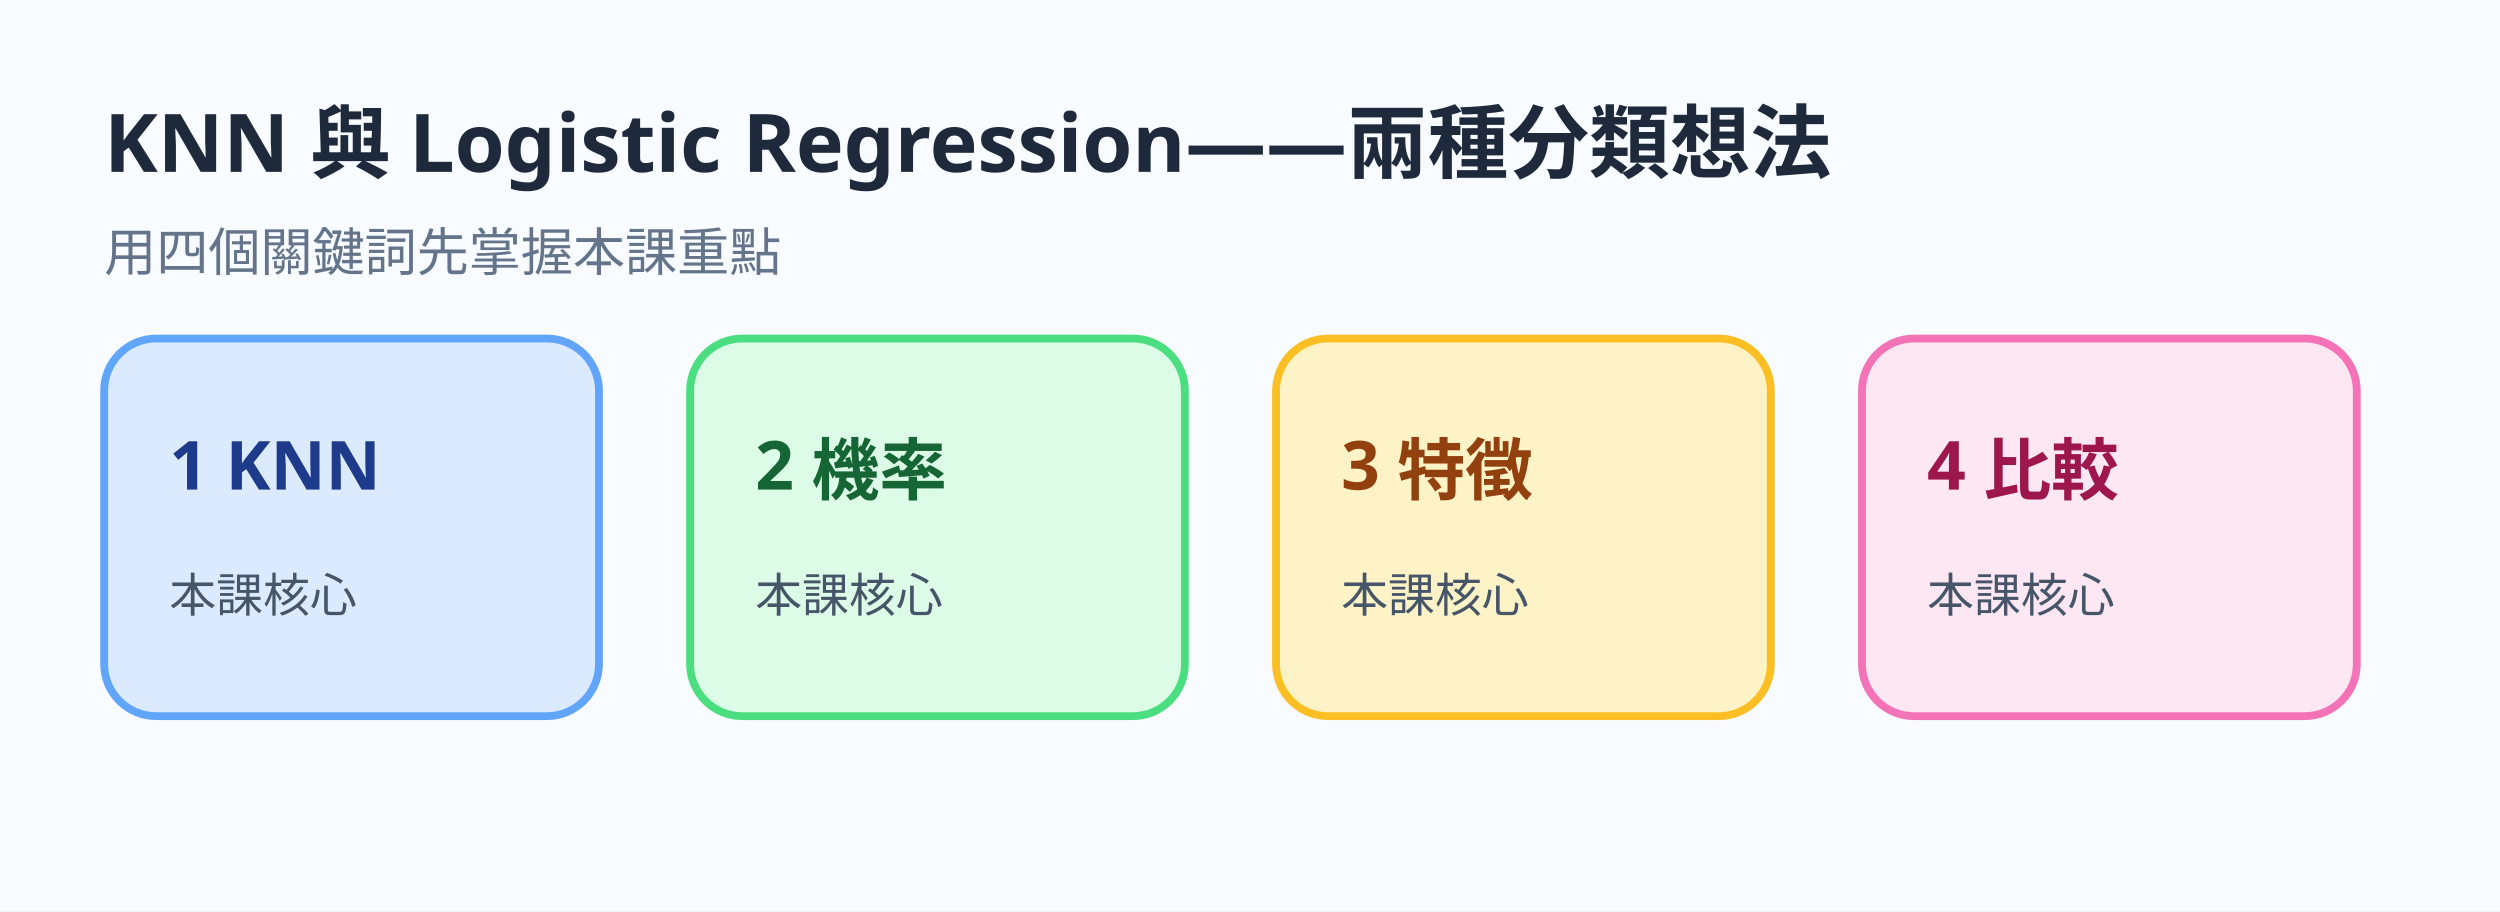
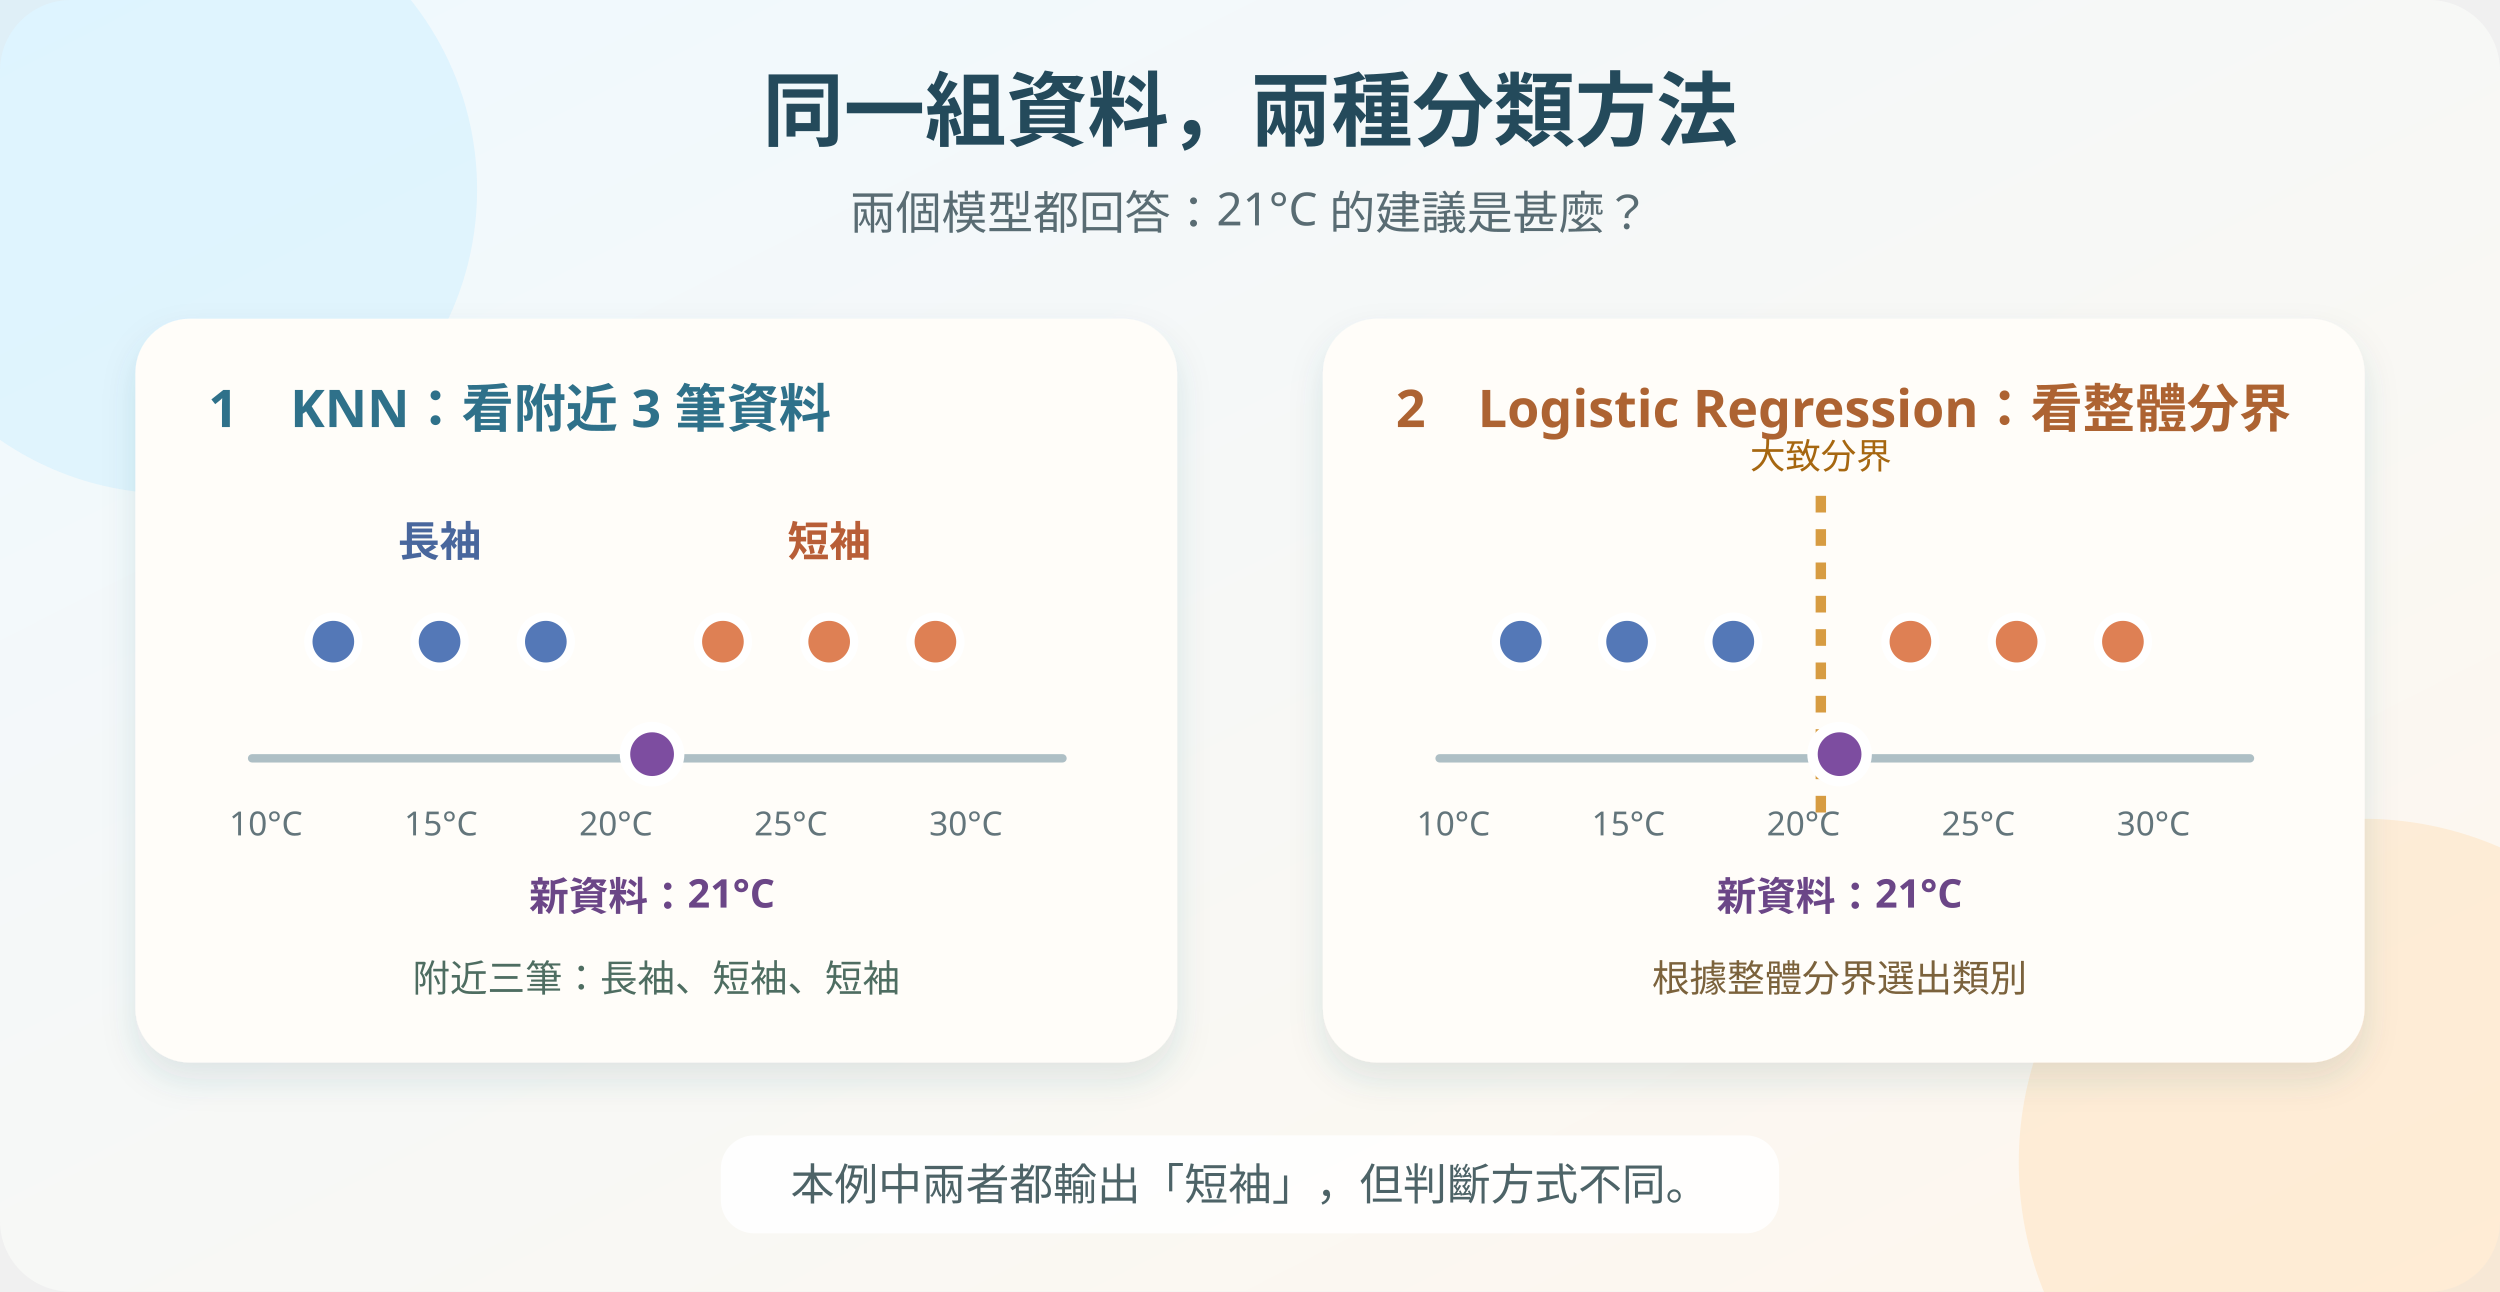
- <svg xmlns="http://www.w3.org/2000/svg" viewBox="0 0 960 350" role="img" aria-labelledby="title desc">
-   <rect width="960" height="350" fill="#f8fbff" />
-   <text x="40" y="66" font-family="system-ui,sans-serif" font-size="31" font-weight="700" fill="#1e293b">KNN 與 Logistic Regression——兩種分類想法</text>
-   <text x="40" y="104" font-family="system-ui,sans-serif" font-size="20" fill="#64748b">用四個關鍵詞先掌握本課重點</text>
-   <rect x="40" y="130" width="190" height="145" rx="20" fill="#dbeafe" stroke="#60a5fa" stroke-width="3" />
-   <text x="65" y="188" font-family="system-ui,sans-serif" font-size="26" font-weight="700" fill="#1e3a8a">1 KNN</text>
-   <text x="65" y="235" font-family="system-ui,sans-serif" font-size="18" fill="#475569">本課核心</text>
-   <rect x="265" y="130" width="190" height="145" rx="20" fill="#dcfce7" stroke="#4ade80" stroke-width="3" />
-   <text x="290" y="188" font-family="system-ui,sans-serif" font-size="26" font-weight="700" fill="#166534">2 機率</text>
-   <text x="290" y="235" font-family="system-ui,sans-serif" font-size="18" fill="#475569">本課核心</text>
-   <rect x="490" y="130" width="190" height="145" rx="20" fill="#fef3c7" stroke="#fbbf24" stroke-width="3" />
-   <text x="515" y="188" font-family="system-ui,sans-serif" font-size="26" font-weight="700" fill="#92400e">3 特徵</text>
-   <text x="515" y="235" font-family="system-ui,sans-serif" font-size="18" fill="#475569">本課核心</text>
-   <rect x="715" y="130" width="190" height="145" rx="20" fill="#fce7f3" stroke="#f472b6" stroke-width="3" />
-   <text x="740" y="188" font-family="system-ui,sans-serif" font-size="26" font-weight="700" fill="#9d174d">4 比較</text>
-   <text x="740" y="235" font-family="system-ui,sans-serif" font-size="18" fill="#475569">本課核心</text>
+ <svg xmlns="http://www.w3.org/2000/svg" width="1200" height="620" viewBox="0 0 1200 620" role="img" aria-labelledby="title desc">
+   <defs>
+     <linearGradient id="bg" x1="0" y1="0" x2="1" y2="1">
+       <stop stop-color="#eff9ff" />
+       <stop offset="1" stop-color="#fff7ed" />
+     </linearGradient>
+     <filter id="s" x="-15%" y="-20%" width="130%" height="150%">
+       <feDropShadow dx="0" dy="8" stdDeviation="8" flood-color="#315f6f" flood-opacity=".13" />
+     </filter>
+   </defs>
+   <rect width="1200" height="620" rx="34" fill="url(#bg)" />
+   <circle cx="83" cy="91" r="146" fill="#c9edff" opacity=".45" />
+   <circle cx="1134" cy="558" r="165" fill="#ffe0b9" opacity=".48" />
+   <text x="600" y="67" text-anchor="middle" font-family="'Microsoft JhengHei','Noto Sans TC',sans-serif" font-size="39" font-weight="700" fill="#244a5b">同一組資料，兩種分類方法</text>
+   <text x="600" y="110" text-anchor="middle" font-family="'Microsoft JhengHei','Noto Sans TC',sans-serif" font-size="22" fill="#596c73">兩個模型都回答：21°C 的建議是甚麼？</text>
+   <g filter="url(#s)">
+     <rect x="65" y="153" width="500" height="357" rx="26" fill="#fffdf9" />
+     <rect x="635" y="153" width="500" height="357" rx="26" fill="#fffdf9" />
+   </g>
+   <g font-family="'Microsoft JhengHei','Noto Sans TC',sans-serif" font-weight="700">
+     <text x="100" y="205" font-size="25" fill="#2f718a">1　KNN：看附近 3 筆資料</text>
+     <text x="670" y="205" font-size="25" fill="#ad6332">2　Logistic Regression：看整體分界</text>
+   </g>
+   <g stroke="#aebfc5" stroke-width="4" stroke-linecap="round">
+     <line x1="121" y1="364" x2="510" y2="364" />
+     <line x1="691" y1="364" x2="1080" y2="364" />
+   </g>
+   <g font-family="'Microsoft JhengHei','Noto Sans TC',sans-serif" font-size="16" fill="#63757b">
+     <text x="110" y="401">10°C</text>
+     <text x="194" y="401">15°C</text>
+     <text x="278" y="401">20°C</text>
+     <text x="362" y="401">25°C</text>
+     <text x="446" y="401">30°C</text>
+     <text x="680" y="401">10°C</text>
+     <text x="764" y="401">15°C</text>
+     <text x="848" y="401">20°C</text>
+     <text x="932" y="401">25°C</text>
+     <text x="1016" y="401">30°C</text>
+   </g>
+   <g fill="#5478b7" stroke="#fff" stroke-width="4">
+     <circle cx="160" cy="308" r="12" />
+     <circle cx="211" cy="308" r="12" />
+     <circle cx="262" cy="308" r="12" />
+   </g>
+   <text x="211" y="267" text-anchor="middle" font-family="'Microsoft JhengHei','Noto Sans TC',sans-serif" font-size="20" font-weight="700" fill="#49679d">長袖</text>
+   <g fill="#de8054" stroke="#fff" stroke-width="4">
+     <circle cx="347" cy="308" r="12" />
+     <circle cx="398" cy="308" r="12" />
+     <circle cx="449" cy="308" r="12" />
+   </g>
+   <text x="398" y="267" text-anchor="middle" font-family="'Microsoft JhengHei','Noto Sans TC',sans-serif" font-size="20" font-weight="700" fill="#b85e37">短袖</text>
+   <circle cx="313" cy="362" r="13" fill="#7d4da0" stroke="#fff" stroke-width="5" />
+   <text x="313" y="437" text-anchor="middle" font-family="'Microsoft JhengHei','Noto Sans TC',sans-serif" font-size="19" font-weight="700" fill="#6b4687">新資料：21°C</text>
+   <text x="315" y="476" text-anchor="middle" font-family="'Microsoft JhengHei','Noto Sans TC',sans-serif" font-size="18" fill="#4e6d61">附近三筆：長袖、短袖、短袖</text>
+   <g fill="#5478b7" stroke="#fff" stroke-width="4">
+     <circle cx="730" cy="308" r="12" />
+     <circle cx="781" cy="308" r="12" />
+     <circle cx="832" cy="308" r="12" />
+   </g>
+   <g fill="#de8054" stroke="#fff" stroke-width="4">
+     <circle cx="917" cy="308" r="12" />
+     <circle cx="968" cy="308" r="12" />
+     <circle cx="1019" cy="308" r="12" />
+   </g>
+   <line x1="874" y1="238" x2="874" y2="390" stroke="#d79c42" stroke-width="5" stroke-dasharray="8 8" />
+   <text x="874" y="225" text-anchor="middle" font-family="'Microsoft JhengHei','Noto Sans TC',sans-serif" font-size="17" fill="#a66710">大致分界</text>
+   <circle cx="883" cy="362" r="13" fill="#7d4da0" stroke="#fff" stroke-width="5" />
+   <text x="883" y="437" text-anchor="middle" font-family="'Microsoft JhengHei','Noto Sans TC',sans-serif" font-size="19" font-weight="700" fill="#6b4687">新資料：21°C</text>
+   <text x="883" y="476" text-anchor="middle" font-family="'Microsoft JhengHei','Noto Sans TC',sans-serif" font-size="18" fill="#7b623c">根據整體分界選出類別</text>
+   <rect x="346" y="545" width="508" height="47" rx="16" fill="#fff" opacity=".88" />
+   <text x="600" y="576" text-anchor="middle" font-family="'Microsoft JhengHei','Noto Sans TC',sans-serif" font-size="21" fill="#4d6367">本例中兩者都輸出「短袖」，但判斷方式不同。</text>
</svg>
